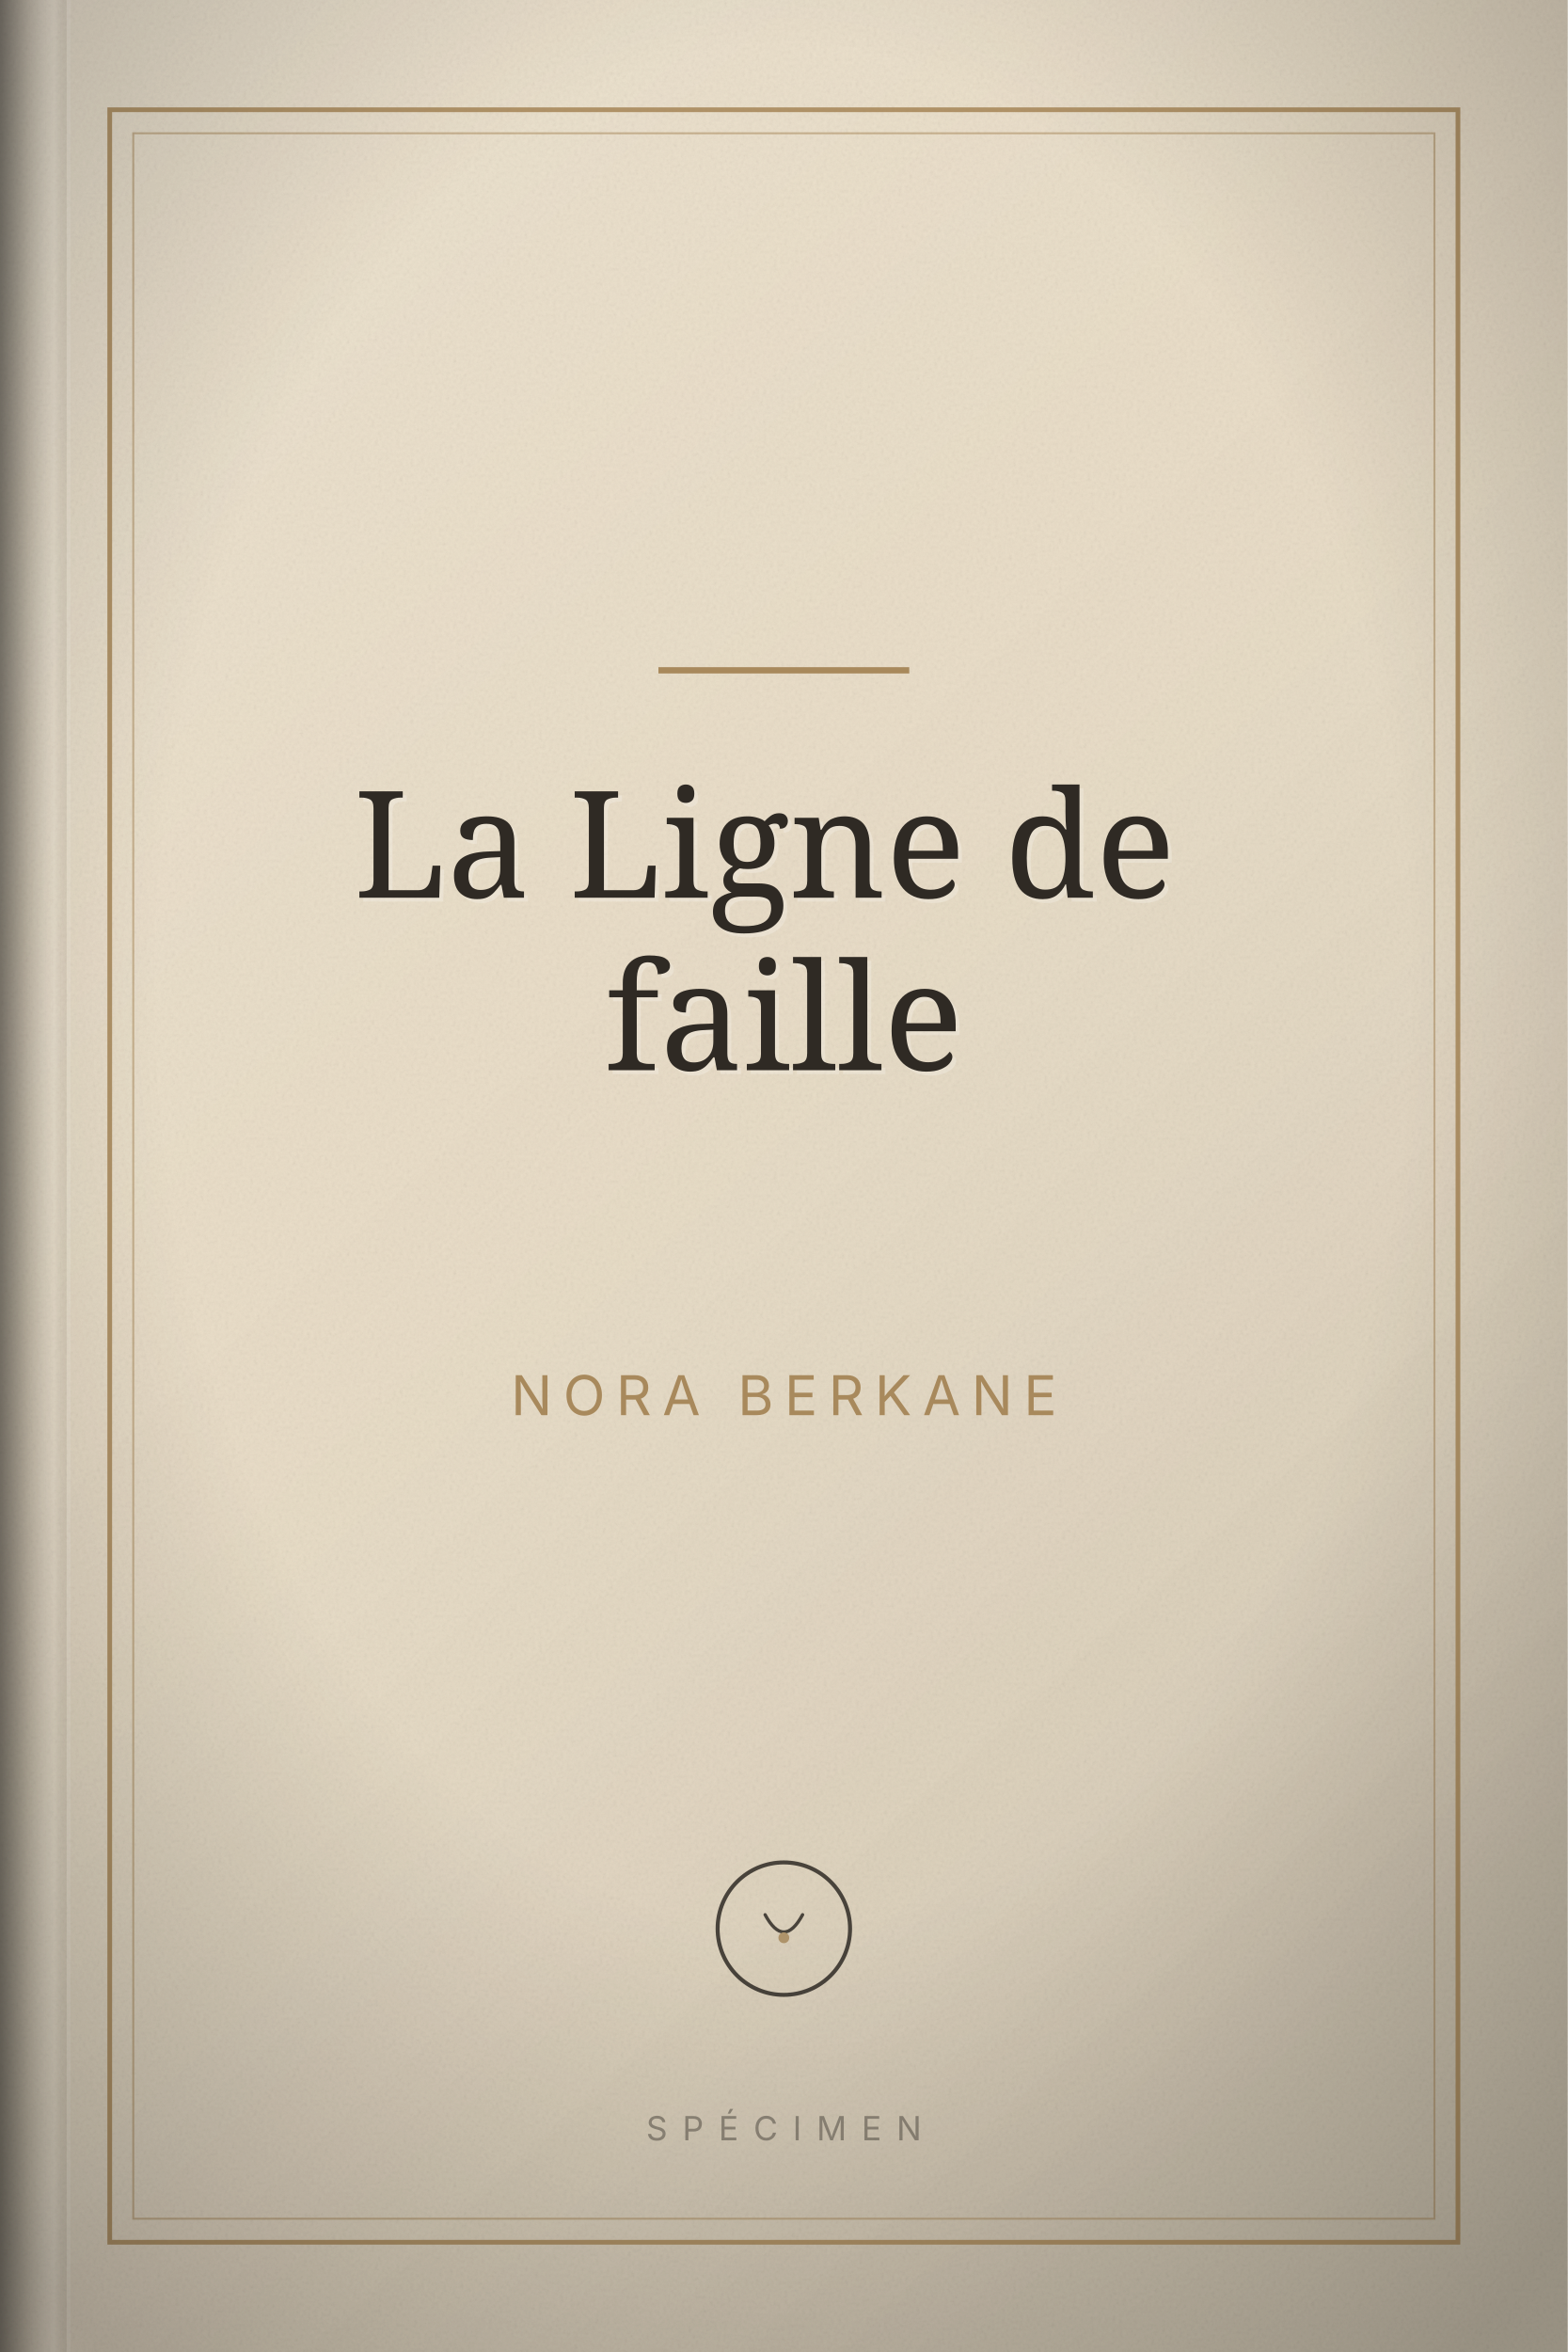
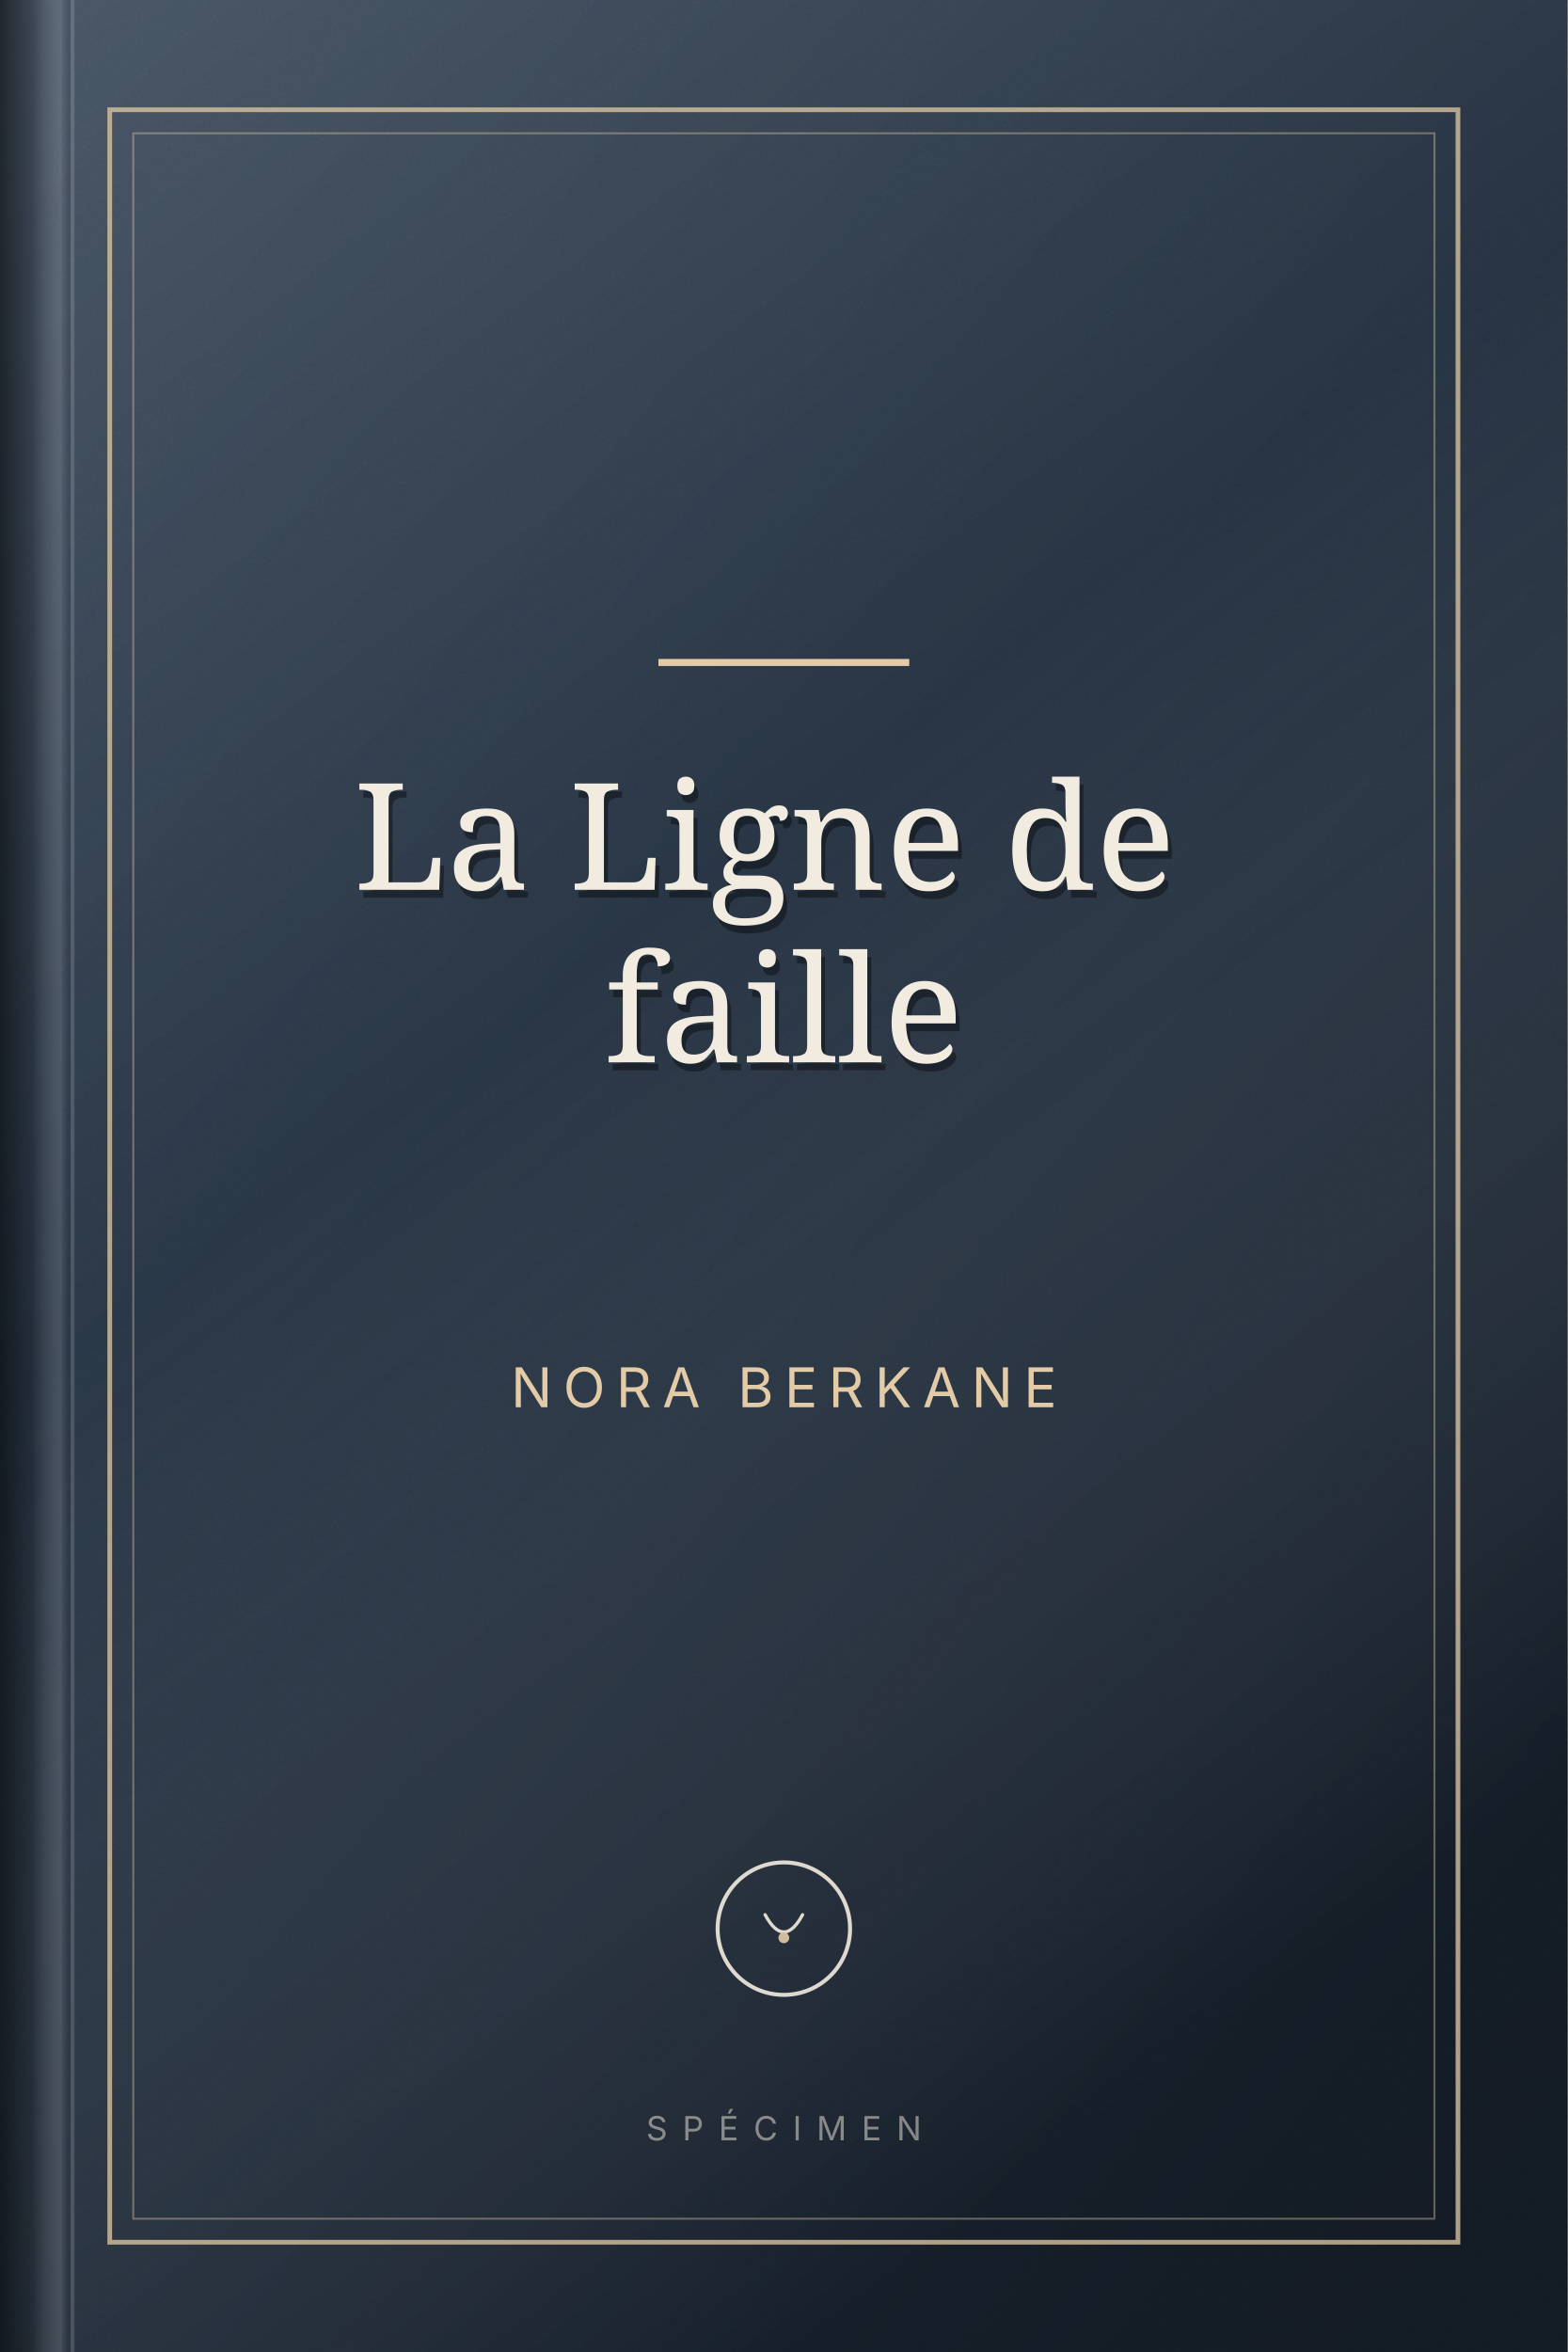
<svg xmlns="http://www.w3.org/2000/svg" viewBox="0 0 400 600" role="img" aria-hidden="true">
  <defs>
+     <linearGradient id="fond" x1="0.1" y1="0" x2="0.9" y2="1">
+       <stop offset="0%" stop-color="#2c3b4d" />
+       <stop offset="100%" stop-color="#18222e" />
+     </linearGradient>
    <filter id="fibre" x="0" y="0" width="100%" height="100%">
-       <feTurbulence type="fractalNoise" baseFrequency="1.1" numOctaves="5" stitchTiles="stitch" />
+       <feTurbulence type="fractalNoise" baseFrequency="1.2" numOctaves="5" stitchTiles="stitch" />
      <feColorMatrix type="saturate" values="0" />
    </filter>
    <linearGradient id="tranche" x1="0" y1="0" x2="1" y2="0">
-       <stop offset="0%" stop-color="#000" stop-opacity="0.45" />
-       <stop offset="42%" stop-color="#000" stop-opacity="0.16" />
-       <stop offset="82%" stop-color="#fff" stop-opacity="0.10" />
-       <stop offset="100%" stop-color="#000" stop-opacity="0.05" />
+       <stop offset="0%" stop-color="#000" stop-opacity="0.55" />
+       <stop offset="46%" stop-color="#000" stop-opacity="0.20" />
+       <stop offset="86%" stop-color="#fff" stop-opacity="0.13" />
+       <stop offset="100%" stop-color="#000" stop-opacity="0.06" />
    </linearGradient>
-     <radialGradient id="vignette" cx="50%" cy="42%" r="72%">
-       <stop offset="55%" stop-color="#000" stop-opacity="0" />
-       <stop offset="100%" stop-color="#000" stop-opacity="0.26" />
-     </radialGradient>
-     <linearGradient id="lumiere" x1="0" y1="0" x2="0.6" y2="1">
-       <stop offset="0%" stop-color="#fff" stop-opacity="0.16" />
-       <stop offset="46%" stop-color="#fff" stop-opacity="0.03" />
-       <stop offset="100%" stop-color="#000" stop-opacity="0.10" />
+     <linearGradient id="lumiere" x1="0" y1="0" x2="0.5" y2="1">
+       <stop offset="0%" stop-color="#fff" stop-opacity="0.14" />
+       <stop offset="48%" stop-color="#fff" stop-opacity="0.02" />
+       <stop offset="100%" stop-color="#000" stop-opacity="0.22" />
    </linearGradient>
  </defs>
-   <rect width="400" height="600" fill="#e8dcc6" />
+   <rect width="400" height="600" fill="url(#fond)" />
  <rect width="400" height="600" fill="url(#lumiere)" />
-   <rect width="400" height="600" filter="url(#fibre)" opacity="0.13" style="mix-blend-mode:multiply" />
-   <rect x="28" y="28" width="344" height="544" fill="none" stroke="#a8895c" stroke-width="1.2" opacity="0.9" />
-   <rect x="34" y="34" width="332" height="532" fill="none" stroke="#a8895c" stroke-width="0.5" opacity="0.55" />
-   <line x1="168" y1="171" x2="232" y2="171" stroke="#a8895c" stroke-width="1.6" />
-   <text x="200" y="230" text-anchor="middle" font-family="'Cormorant Garamond', Georgia, serif" font-size="38" font-weight="500" fill="#ffffff" opacity="0.22">
+   <rect width="400" height="600" filter="url(#fibre)" opacity="0.10" style="mix-blend-mode:overlay" />
+   <rect x="28" y="28" width="344" height="544" fill="none" stroke="#e2cba6" stroke-width="1.2" opacity="0.75" />
+   <rect x="34" y="34" width="332" height="532" fill="none" stroke="#e2cba6" stroke-width="0.5" opacity="0.4" />
+   <line x1="168" y1="169" x2="232" y2="169" stroke="#e2cba6" stroke-width="1.8" />
+   <text x="200" y="229" text-anchor="middle" font-family="'Cormorant Garamond', Georgia, serif" font-size="38" font-weight="500" fill="#000000" opacity="0.38">
    <tspan x="201" dy="0">La Ligne de</tspan>
    <tspan x="201" dy="44">faille</tspan>
  </text>
-   <text x="200" y="229" text-anchor="middle" font-family="'Cormorant Garamond', Georgia, serif" font-size="38" font-weight="500" fill="#2f2a24">
+   <text x="200" y="227" text-anchor="middle" font-family="'Cormorant Garamond', Georgia, serif" font-size="38" font-weight="500" fill="#f2ece0">
    <tspan x="200" dy="0">La Ligne de</tspan>
    <tspan x="200" dy="44">faille</tspan>
  </text>
-   <text x="200" y="361" text-anchor="middle" font-family="'Inter', system-ui, sans-serif" font-size="14" letter-spacing="2.8" fill="#a8895c">NORA BERKANE</text>
-   <g transform="translate(200 492) scale(0.30)" opacity="0.85">
-     <circle cx="0" cy="0" r="56.32" fill="none" stroke="#2f2a24" stroke-width="3.4" />
-     <path d="M-15.94 -11.83 Q0 17.57 15.94 -11.83" fill="none" stroke="#2f2a24" stroke-width="2.8" stroke-linecap="round" />
-     <circle cx="0" cy="7.77" r="4.6" fill="#a8895c" />
+   <text x="200" y="359" text-anchor="middle" font-family="'Inter', system-ui, sans-serif" font-size="14" letter-spacing="2.8" fill="#e2cba6">NORA BERKANE</text>
+   <g transform="translate(200 492) scale(0.30)" opacity="0.9">
+     <circle cx="0" cy="0" r="56.32" fill="none" stroke="#f2ece0" stroke-width="3.4" />
+     <path d="M-15.94 -11.83 Q0 17.57 15.94 -11.83" fill="none" stroke="#f2ece0" stroke-width="2.8" stroke-linecap="round" />
+     <circle cx="0" cy="7.77" r="4.6" fill="#e2cba6" />
  </g>
-   <text x="200" y="546" text-anchor="middle" font-family="'Inter', system-ui, sans-serif" font-size="8.5" letter-spacing="3.8" fill="#2f2a24" opacity="0.42">SPÉCIMEN</text>
-   <rect x="0" y="0" width="17" height="600" fill="url(#tranche)" />
-   <line x1="17.5" y1="0" x2="17.5" y2="600" stroke="#fff" stroke-opacity="0.13" stroke-width="1" />
-   <rect width="400" height="600" fill="url(#vignette)" />
+   <text x="200" y="546" text-anchor="middle" font-family="'Inter', system-ui, sans-serif" font-size="8.5" letter-spacing="3.8" fill="#f2ece0" opacity="0.5">SPÉCIMEN</text>
+   <rect x="0" y="0" width="18" height="600" fill="url(#tranche)" />
+   <line x1="18.5" y1="0" x2="18.5" y2="600" stroke="#fff" stroke-opacity="0.15" stroke-width="1" />
</svg>
